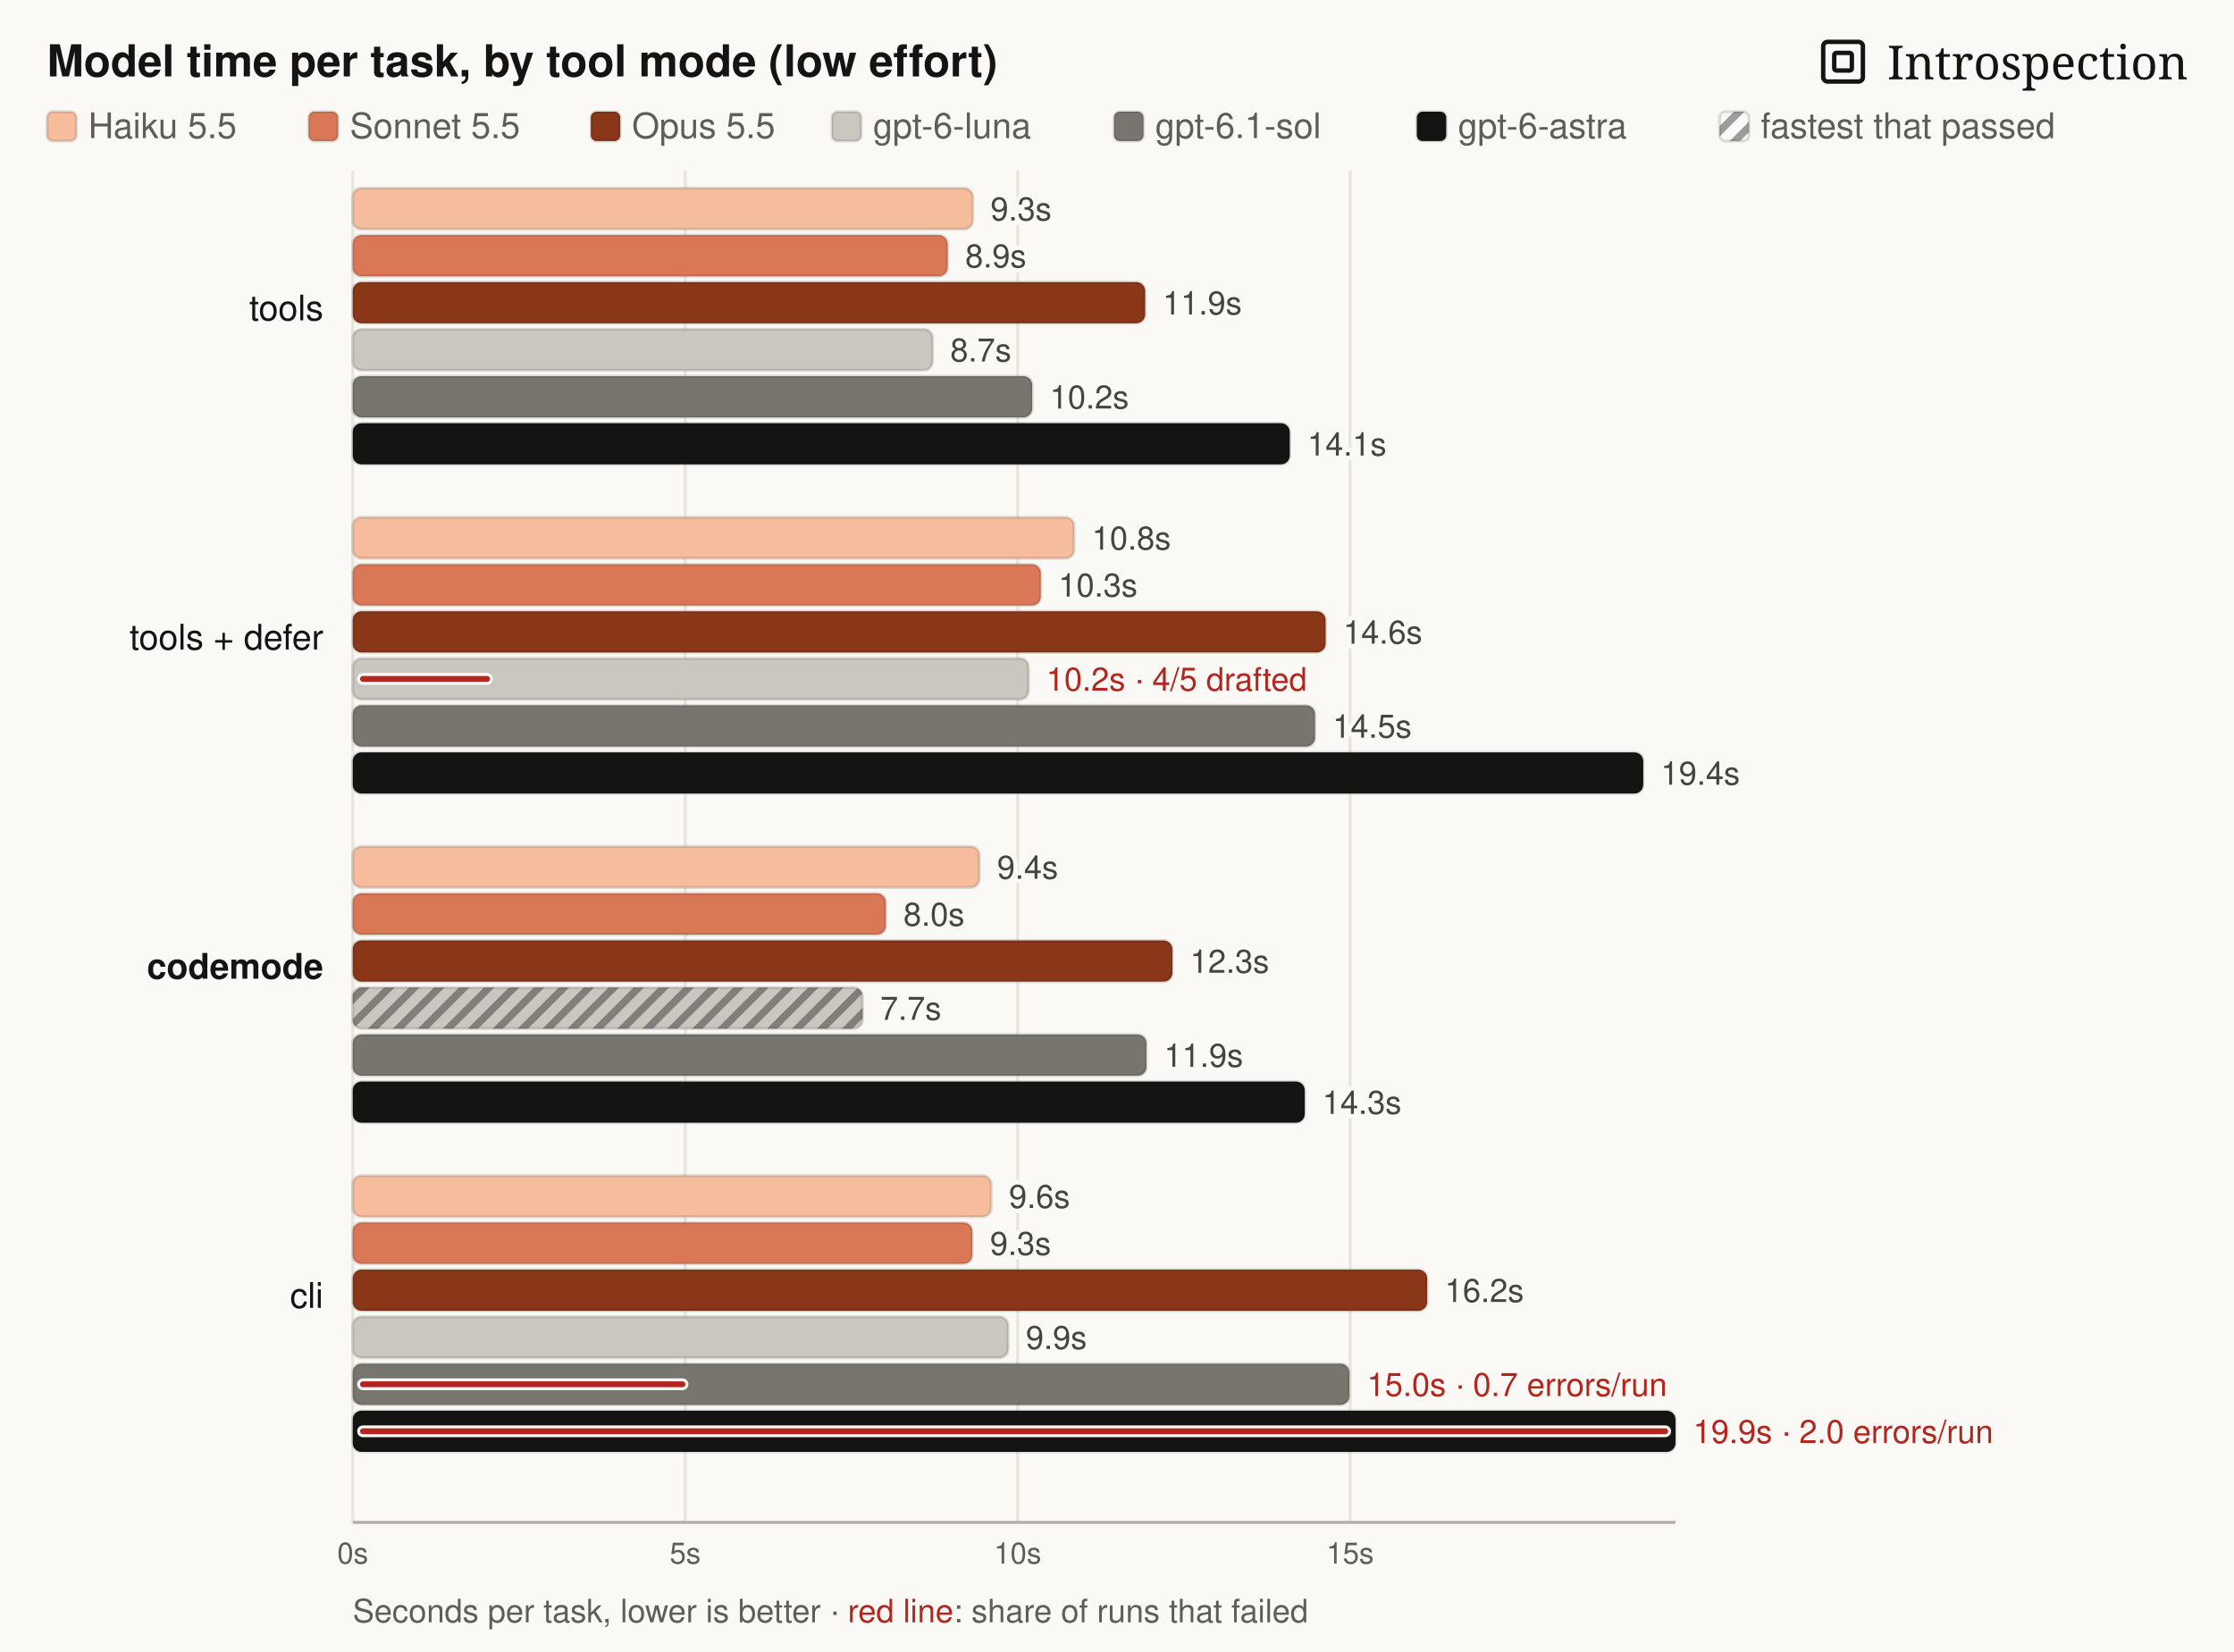
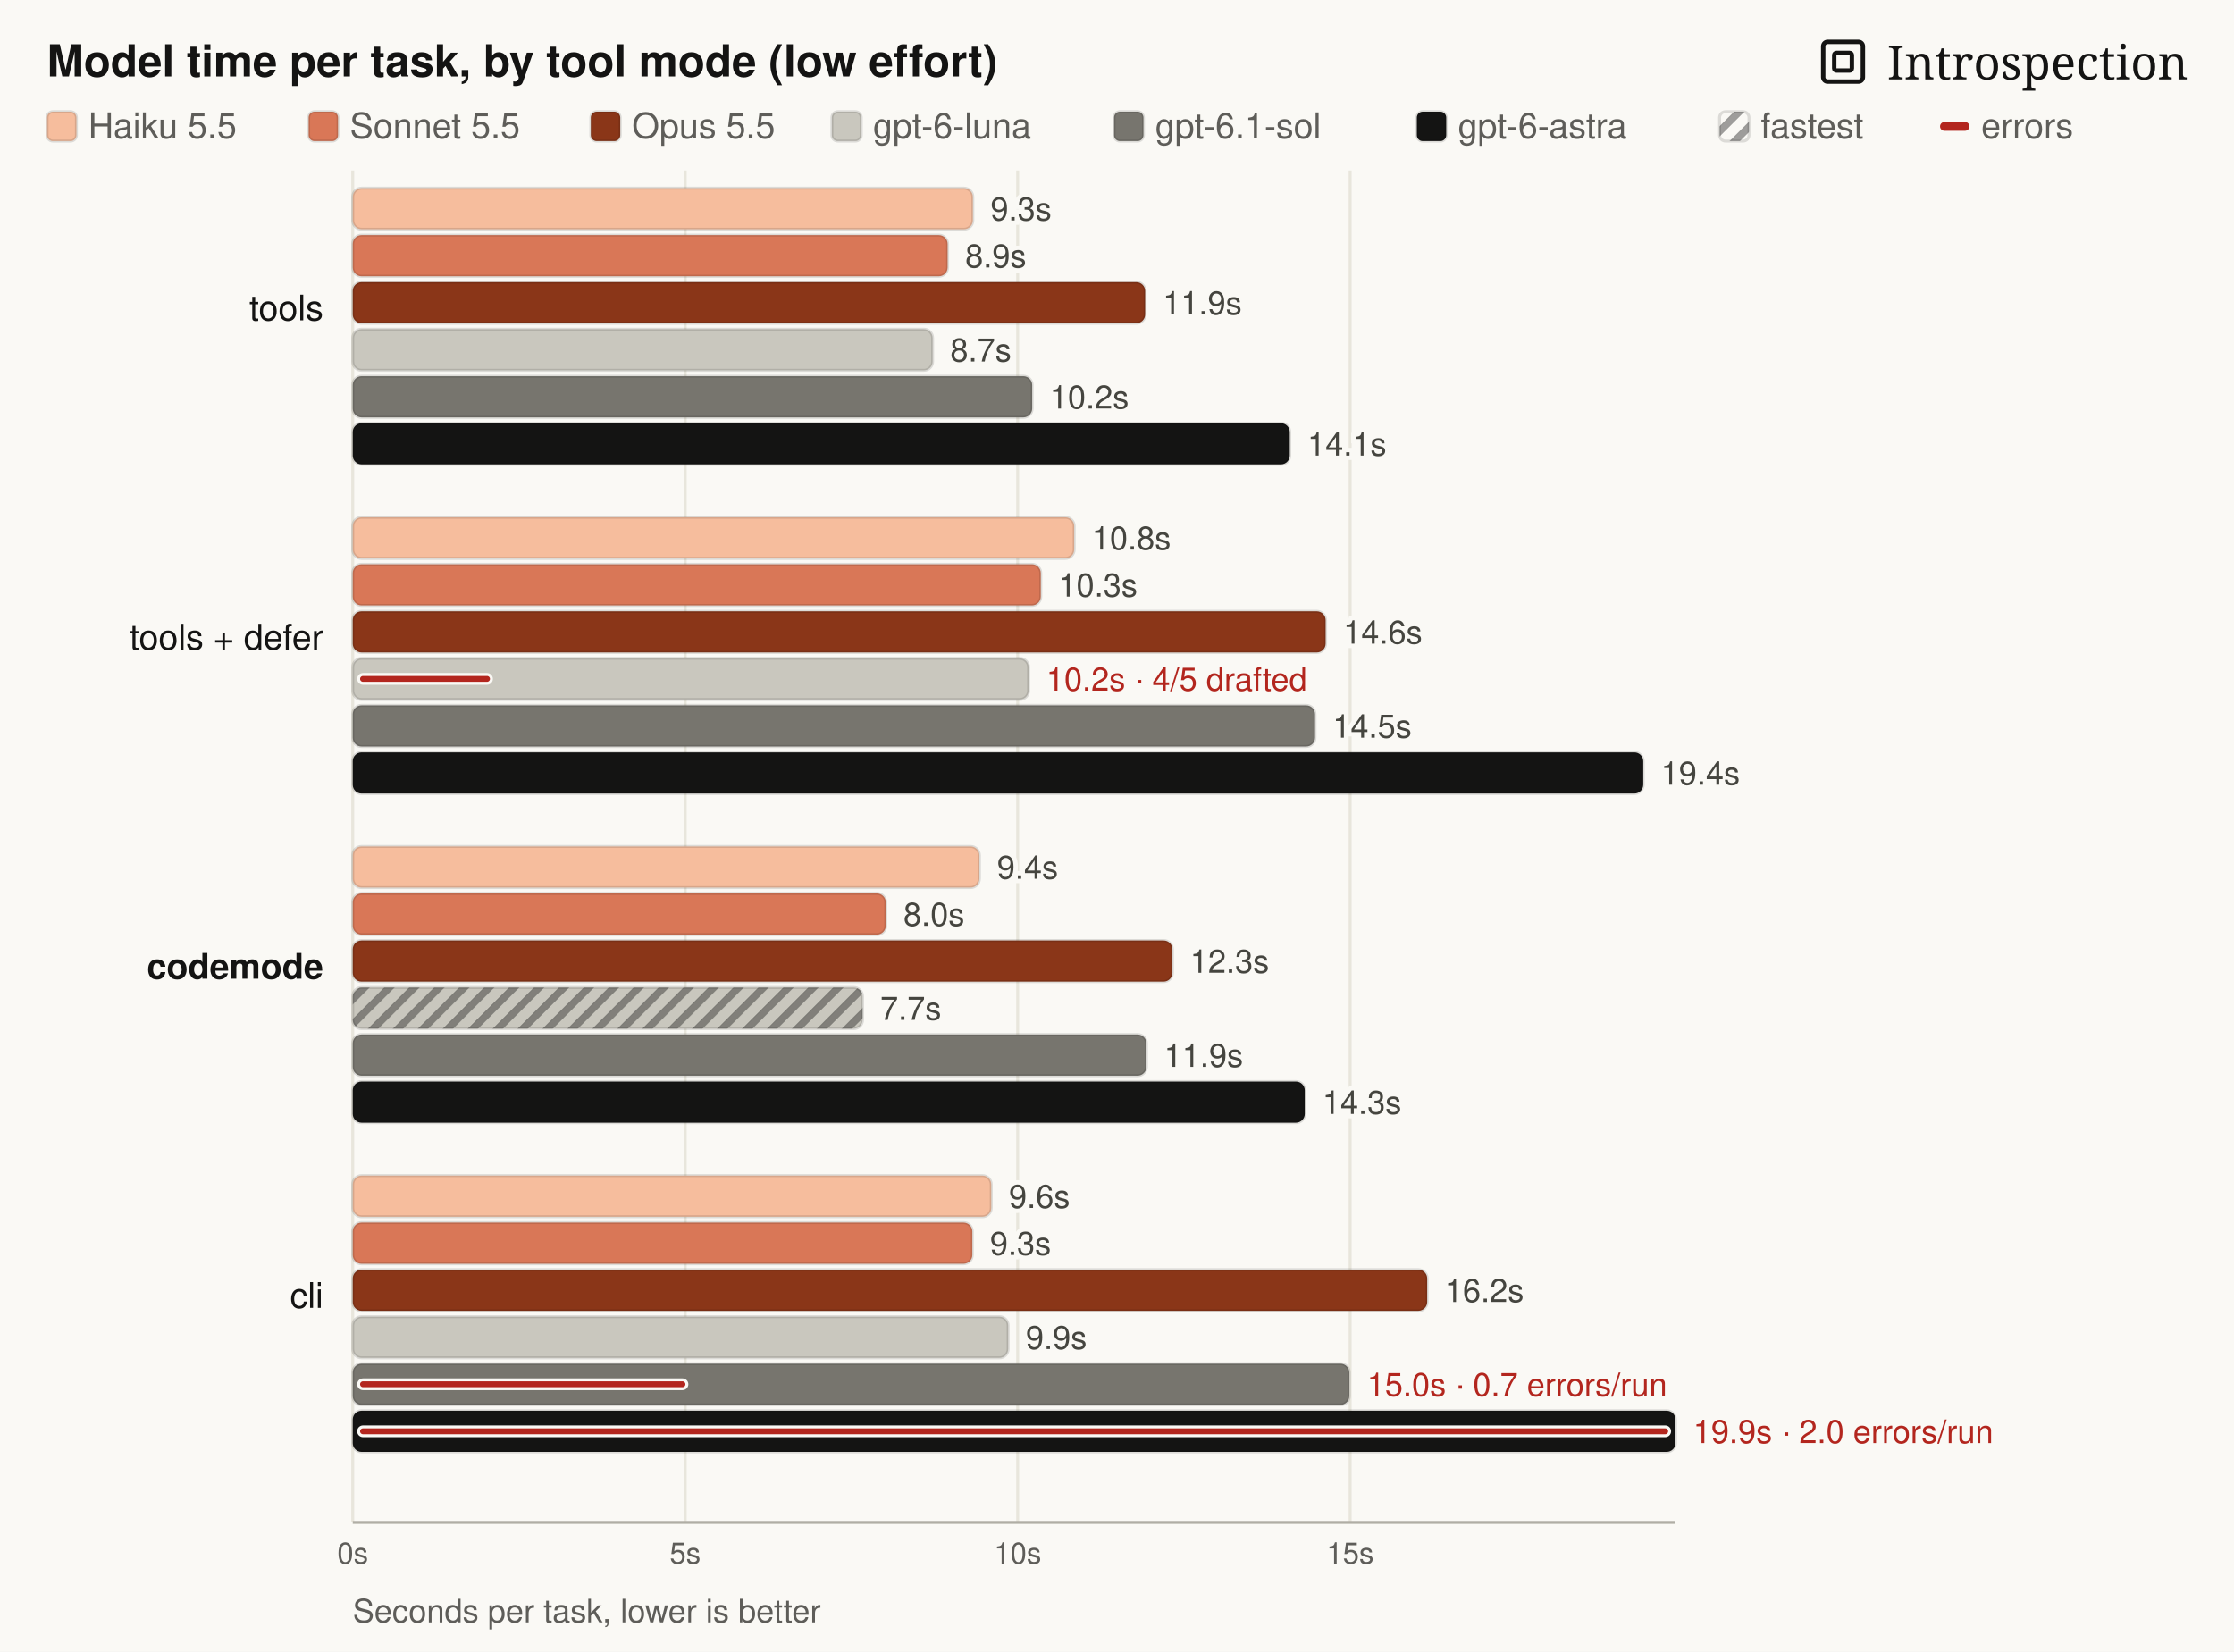
<svg xmlns="http://www.w3.org/2000/svg" width="760" height="562" viewBox="0 0 760 562" font-family="-apple-system, Segoe UI, Helvetica, Arial, sans-serif">
  <defs>
    <pattern id="win-light" patternUnits="userSpaceOnUse" width="6" height="6" patternTransform="rotate(45)">
      <rect width="2.5" height="6" fill="#141413" opacity="0.4" />
    </pattern>
    <pattern id="win-dark" patternUnits="userSpaceOnUse" width="6" height="6" patternTransform="rotate(45)">
      <rect width="2.5" height="6" fill="#ffffff" opacity="0.6" />
    </pattern>
  </defs>
  <rect width="760" height="562" fill="#faf9f5" />
  <text x="16" y="26" font-size="15" font-weight="600" fill="#141413">Model time per task, by tool mode (low effort)</text>
  <g transform="translate(618 12) scale(0.75)" fill="none" stroke="#141413" stroke-width="2" stroke-linecap="round" stroke-linejoin="round">
    <rect x="3" y="3" width="18" height="18" rx="2" />
    <rect x="8" y="8" width="8" height="8" rx="1" />
  </g>
  <text x="642" y="27" font-size="16" font-family="Georgia, serif" fill="#141413">Introspection</text>
  <rect x="16" y="38" width="10" height="10" rx="2" fill="#f6bd9d" stroke="#0000001f" />
  <text x="30" y="47" font-size="12" fill="#5e5d59">Haiku 5.5</text>
  <rect x="105" y="38" width="10" height="10" rx="2" fill="#d97757" stroke="#0000001f" />
  <text x="119" y="47" font-size="12" fill="#5e5d59">Sonnet 5.5</text>
  <rect x="201" y="38" width="10" height="10" rx="2" fill="#8a3618" stroke="#0000001f" />
  <text x="215" y="47" font-size="12" fill="#5e5d59">Opus 5.5</text>
  <rect x="283" y="38" width="10" height="10" rx="2" fill="#c9c7be" stroke="#0000001f" />
  <text x="297" y="47" font-size="12" fill="#5e5d59">gpt-6-luna</text>
  <rect x="379" y="38" width="10" height="10" rx="2" fill="#77756e" stroke="#0000001f" />
  <text x="393" y="47" font-size="12" fill="#5e5d59">gpt-6.1-sol</text>
  <rect x="482" y="38" width="10" height="10" rx="2" fill="#141413" stroke="#0000001f" />
  <text x="496" y="47" font-size="12" fill="#5e5d59">gpt-6-astra</text>
  <rect x="585" y="38" width="10" height="10" rx="2" fill="url(#win-light)" stroke="#0000001f" />
-   <text x="599" y="47" font-size="12" fill="#5e5d59">fastest that passed</text>
+   <text x="599" y="47" font-size="12" fill="#5e5d59">fastest</text>
+   <rect x="660" y="41.5" width="10" height="3" rx="1.5" fill="#b3261e" />
+   <text x="674" y="47" font-size="12" fill="#5e5d59">errors</text>
  <line x1="120" y1="58" x2="120" y2="518" stroke="#e8e6dc" />
  <text x="120" y="532" font-size="10" text-anchor="middle" fill="#5e5d59">0s</text>
  <line x1="233.105" y1="58" x2="233.105" y2="518" stroke="#e8e6dc" />
  <text x="233.105" y="532" font-size="10" text-anchor="middle" fill="#5e5d59">5s</text>
  <line x1="346.21" y1="58" x2="346.21" y2="518" stroke="#e8e6dc" />
  <text x="346.21" y="532" font-size="10" text-anchor="middle" fill="#5e5d59">10s</text>
  <line x1="459.315" y1="58" x2="459.315" y2="518" stroke="#e8e6dc" />
  <text x="459.315" y="532" font-size="10" text-anchor="middle" fill="#5e5d59">15s</text>
  <line x1="120" y1="518" x2="570" y2="518" stroke="#b0aea5" />
  <text x="110" y="109" font-size="12" text-anchor="end" fill="#141413" font-weight="400">tools</text>
  <rect x="120" y="64" width="210.959" height="14" rx="3" fill="#f6bd9d" stroke="#0000001f" />
  <text x="336.959" y="75" font-size="11" stroke="#faf9f5" stroke-width="3" paint-order="stroke" fill="#45453f">9.3s</text>
  <rect x="120" y="80" width="202.375" height="14" rx="3" fill="#d97757" stroke="#0000001f" />
  <text x="328.375" y="91" font-size="11" stroke="#faf9f5" stroke-width="3" paint-order="stroke" fill="#45453f">8.9s</text>
  <rect x="120" y="96" width="269.575" height="14" rx="3" fill="#8a3618" stroke="#0000001f" />
  <text x="395.575" y="107" font-size="11" stroke="#faf9f5" stroke-width="3" paint-order="stroke" fill="#45453f">11.9s</text>
  <rect x="120" y="112" width="197.278" height="14" rx="3" fill="#c9c7be" stroke="#0000001f" />
  <text x="323.278" y="123" font-size="11" stroke="#faf9f5" stroke-width="3" paint-order="stroke" fill="#45453f">8.7s</text>
  <rect x="120" y="128" width="231.142" height="14" rx="3" fill="#77756e" stroke="#0000001f" />
  <text x="357.142" y="139" font-size="11" stroke="#faf9f5" stroke-width="3" paint-order="stroke" fill="#45453f">10.2s</text>
  <rect x="120" y="144" width="318.775" height="14" rx="3" fill="#141413" stroke="#0000001f" />
  <text x="444.775" y="155" font-size="11" stroke="#faf9f5" stroke-width="3" paint-order="stroke" fill="#45453f">14.1s</text>
  <text x="110" y="221" font-size="12" text-anchor="end" fill="#141413" font-weight="400">tools + defer</text>
  <rect x="120" y="176" width="245.434" height="14" rx="3" fill="#f6bd9d" stroke="#0000001f" />
  <text x="371.434" y="187" font-size="11" stroke="#faf9f5" stroke-width="3" paint-order="stroke" fill="#45453f">10.8s</text>
  <rect x="120" y="192" width="234.067" height="14" rx="3" fill="#d97757" stroke="#0000001f" />
  <text x="360.067" y="203" font-size="11" stroke="#faf9f5" stroke-width="3" paint-order="stroke" fill="#45453f">10.3s</text>
  <rect x="120" y="208" width="330.968" height="14" rx="3" fill="#8a3618" stroke="#0000001f" />
  <text x="456.968" y="219" font-size="11" stroke="#faf9f5" stroke-width="3" paint-order="stroke" fill="#45453f">14.6s</text>
  <rect x="120" y="224" width="229.925" height="14" rx="3" fill="#c9c7be" stroke="#0000001f" />
  <rect x="122" y="229.5" width="45.185" height="3" rx="1.5" fill="#b3261e" stroke="#faf9f5" stroke-width="1" />
  <text x="355.925" y="235" font-size="11" stroke="#faf9f5" stroke-width="3" paint-order="stroke" fill="#b3261e">10.2s · 4/5 drafted</text>
  <rect x="120" y="240" width="327.356" height="14" rx="3" fill="#77756e" stroke="#0000001f" />
  <text x="453.356" y="251" font-size="11" stroke="#faf9f5" stroke-width="3" paint-order="stroke" fill="#45453f">14.5s</text>
  <rect x="120" y="256" width="439.021" height="14" rx="3" fill="#141413" stroke="#0000001f" />
  <text x="565.021" y="267" font-size="11" stroke="#faf9f5" stroke-width="3" paint-order="stroke" fill="#45453f">19.4s</text>
  <text x="110" y="333" font-size="12" text-anchor="end" fill="#141413" font-weight="600">codemode</text>
  <rect x="120" y="288" width="213.19" height="14" rx="3" fill="#f6bd9d" stroke="#0000001f" />
  <text x="339.19" y="299" font-size="11" stroke="#faf9f5" stroke-width="3" paint-order="stroke" fill="#45453f">9.4s</text>
  <rect x="120" y="304" width="181.338" height="14" rx="3" fill="#d97757" stroke="#0000001f" />
  <text x="307.338" y="315" font-size="11" stroke="#faf9f5" stroke-width="3" paint-order="stroke" fill="#45453f">8.0s</text>
  <rect x="120" y="320" width="278.857" height="14" rx="3" fill="#8a3618" stroke="#0000001f" />
  <text x="404.857" y="331" font-size="11" stroke="#faf9f5" stroke-width="3" paint-order="stroke" fill="#45453f">12.3s</text>
  <rect x="120" y="336" width="173.453" height="14" rx="3" fill="#c9c7be" stroke="#0000001f" />
  <rect x="120" y="336" width="173.453" height="14" rx="3" fill="url(#win-light)" />
  <text x="299.453" y="347" font-size="11" stroke="#faf9f5" stroke-width="3" paint-order="stroke" fill="#45453f">7.7s</text>
  <rect x="120" y="352" width="270.012" height="14" rx="3" fill="#77756e" stroke="#0000001f" />
  <text x="396.012" y="363" font-size="11" stroke="#faf9f5" stroke-width="3" paint-order="stroke" fill="#45453f">11.9s</text>
  <rect x="120" y="368" width="323.873" height="14" rx="3" fill="#141413" stroke="#0000001f" />
  <text x="449.873" y="379" font-size="11" stroke="#faf9f5" stroke-width="3" paint-order="stroke" fill="#45453f">14.3s</text>
  <text x="110" y="445" font-size="12" text-anchor="end" fill="#141413" font-weight="400">cli</text>
  <rect x="120" y="400" width="217.225" height="14" rx="3" fill="#f6bd9d" stroke="#0000001f" />
  <text x="343.225" y="411" font-size="11" stroke="#faf9f5" stroke-width="3" paint-order="stroke" fill="#45453f">9.6s</text>
  <rect x="120" y="416" width="210.783" height="14" rx="3" fill="#d97757" stroke="#0000001f" />
  <text x="336.783" y="427" font-size="11" stroke="#faf9f5" stroke-width="3" paint-order="stroke" fill="#45453f">9.3s</text>
  <rect x="120" y="432" width="365.518" height="14" rx="3" fill="#8a3618" stroke="#0000001f" />
  <text x="491.518" y="443" font-size="11" stroke="#faf9f5" stroke-width="3" paint-order="stroke" fill="#45453f">16.2s</text>
  <rect x="120" y="448" width="222.975" height="14" rx="3" fill="#c9c7be" stroke="#0000001f" />
  <text x="348.975" y="459" font-size="11" stroke="#faf9f5" stroke-width="3" paint-order="stroke" fill="#45453f">9.9s</text>
  <rect x="120" y="464" width="339.029" height="14" rx="3" fill="#77756e" stroke="#0000001f" />
  <rect x="122" y="469.5" width="111.676" height="3" rx="1.5" fill="#b3261e" stroke="#faf9f5" stroke-width="1" />
  <text x="465.029" y="475" font-size="11" stroke="#faf9f5" stroke-width="3" paint-order="stroke" fill="#b3261e">15.0s · 0.7 errors/run</text>
  <rect x="120" y="480" width="450" height="14" rx="3" fill="#141413" stroke="#0000001f" />
  <rect x="122" y="485.5" width="446" height="3" rx="1.5" fill="#b3261e" stroke="#faf9f5" stroke-width="1" />
  <text x="576" y="491" font-size="11" stroke="#faf9f5" stroke-width="3" paint-order="stroke" fill="#b3261e">19.9s · 2.0 errors/run</text>
-   <text x="120" y="552" font-size="11" fill="#5e5d59">Seconds per task, lower is better · <tspan fill="#b3261e">red line</tspan>: share of runs that failed</text>
+   <text x="120" y="552" font-size="11" fill="#5e5d59">Seconds per task, lower is better</text>
</svg>
